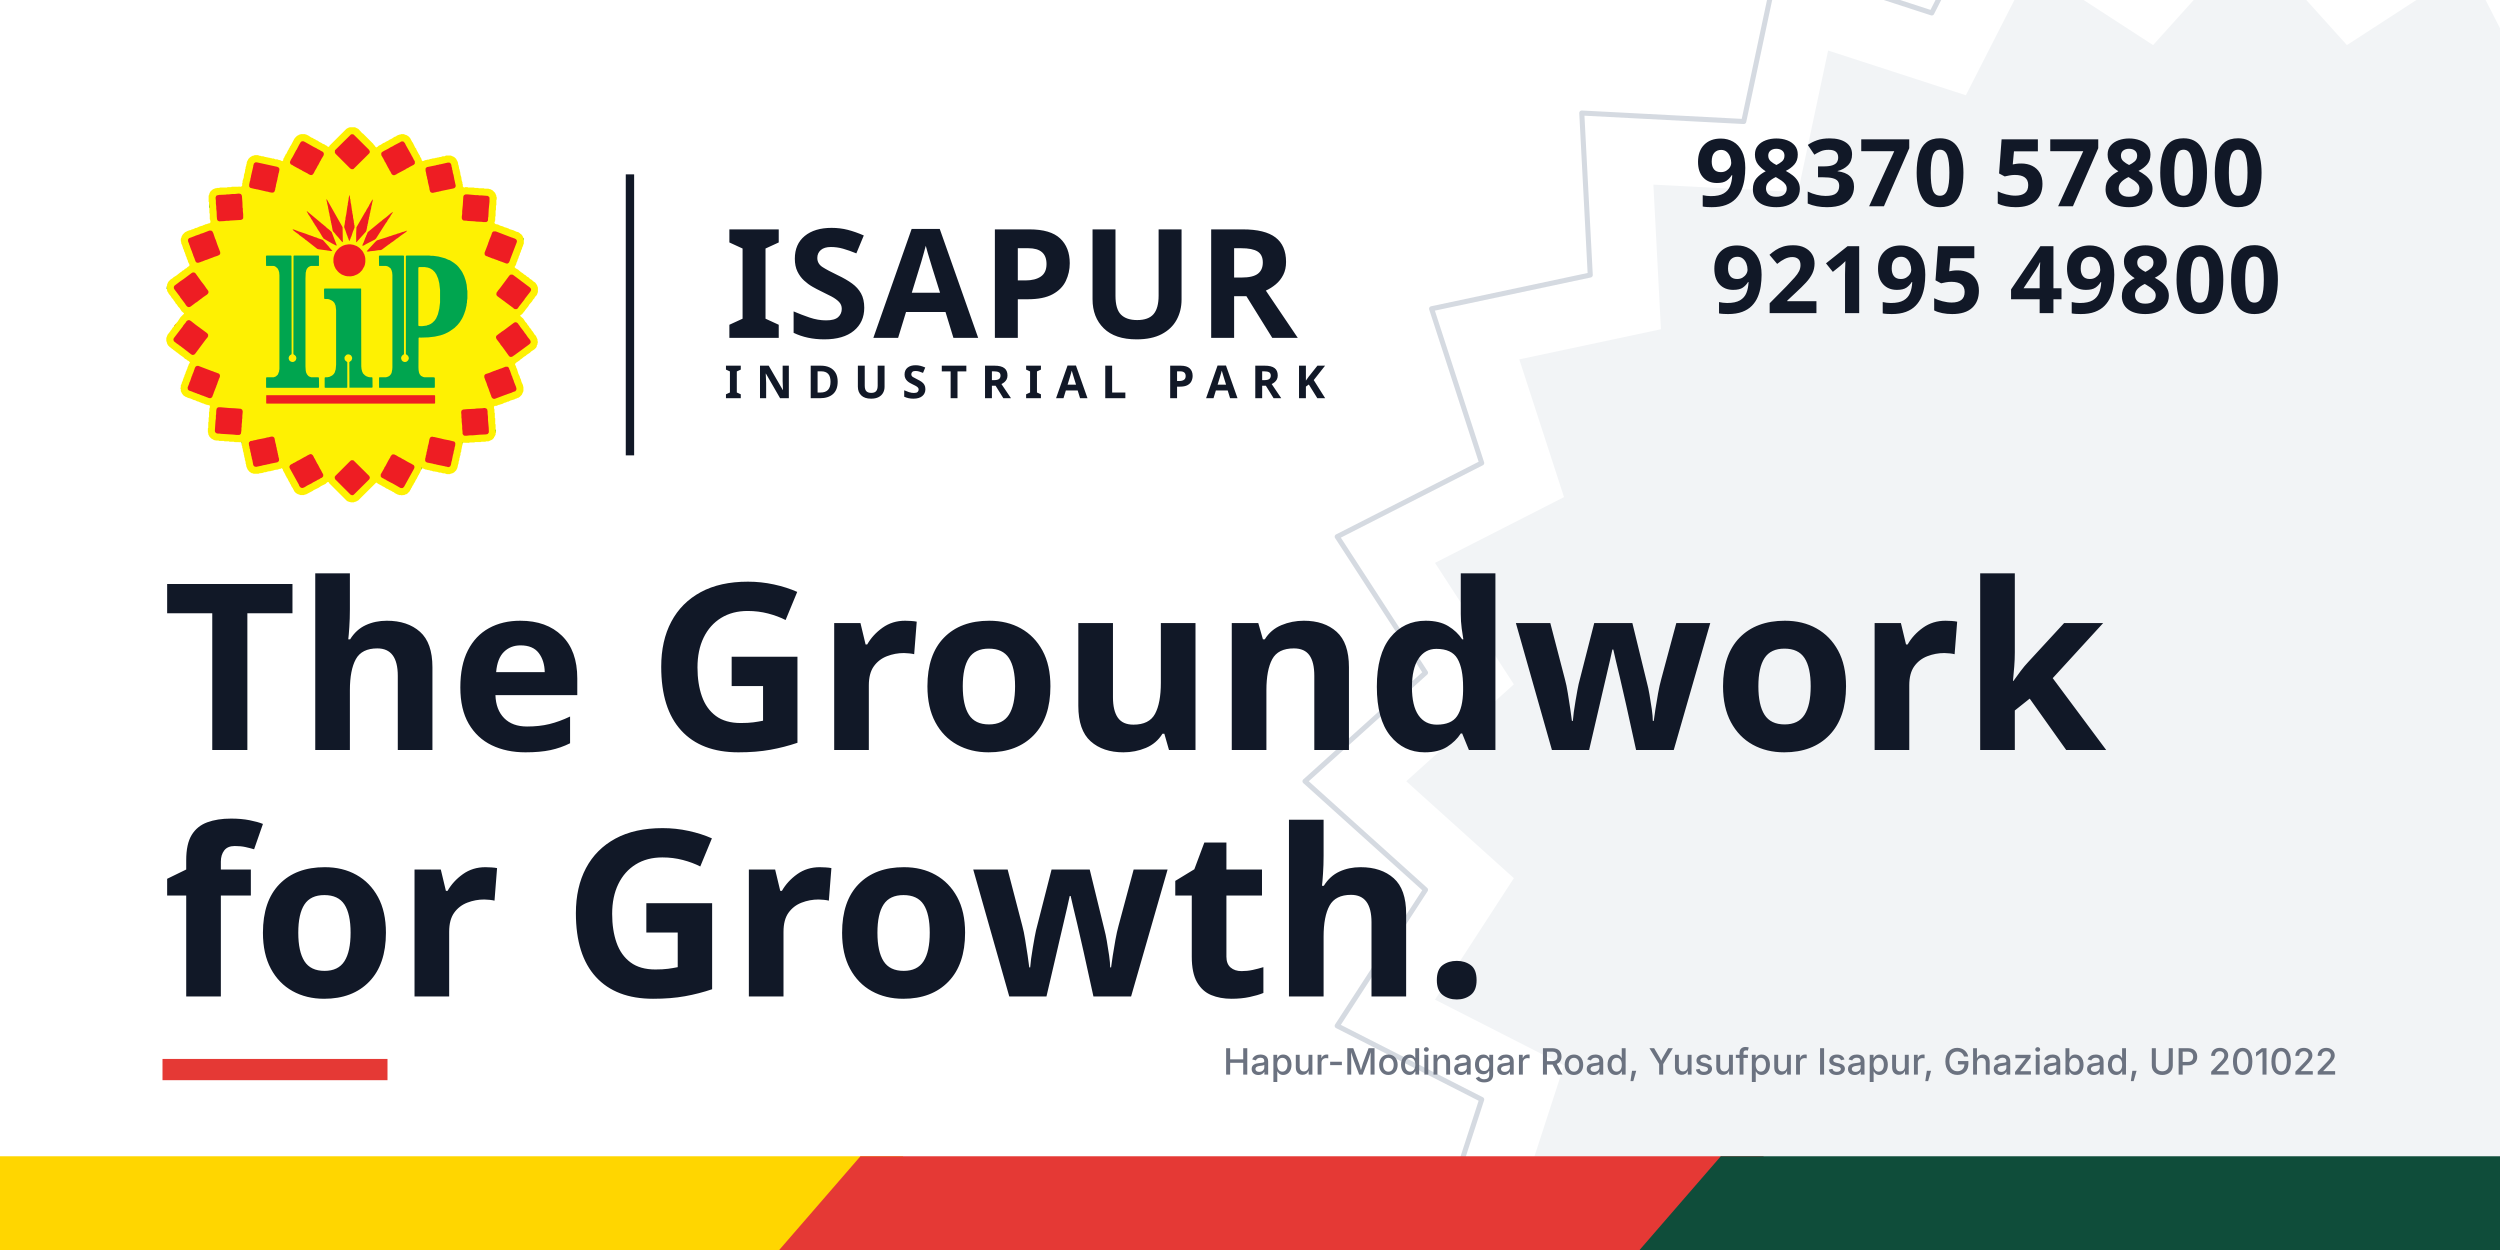
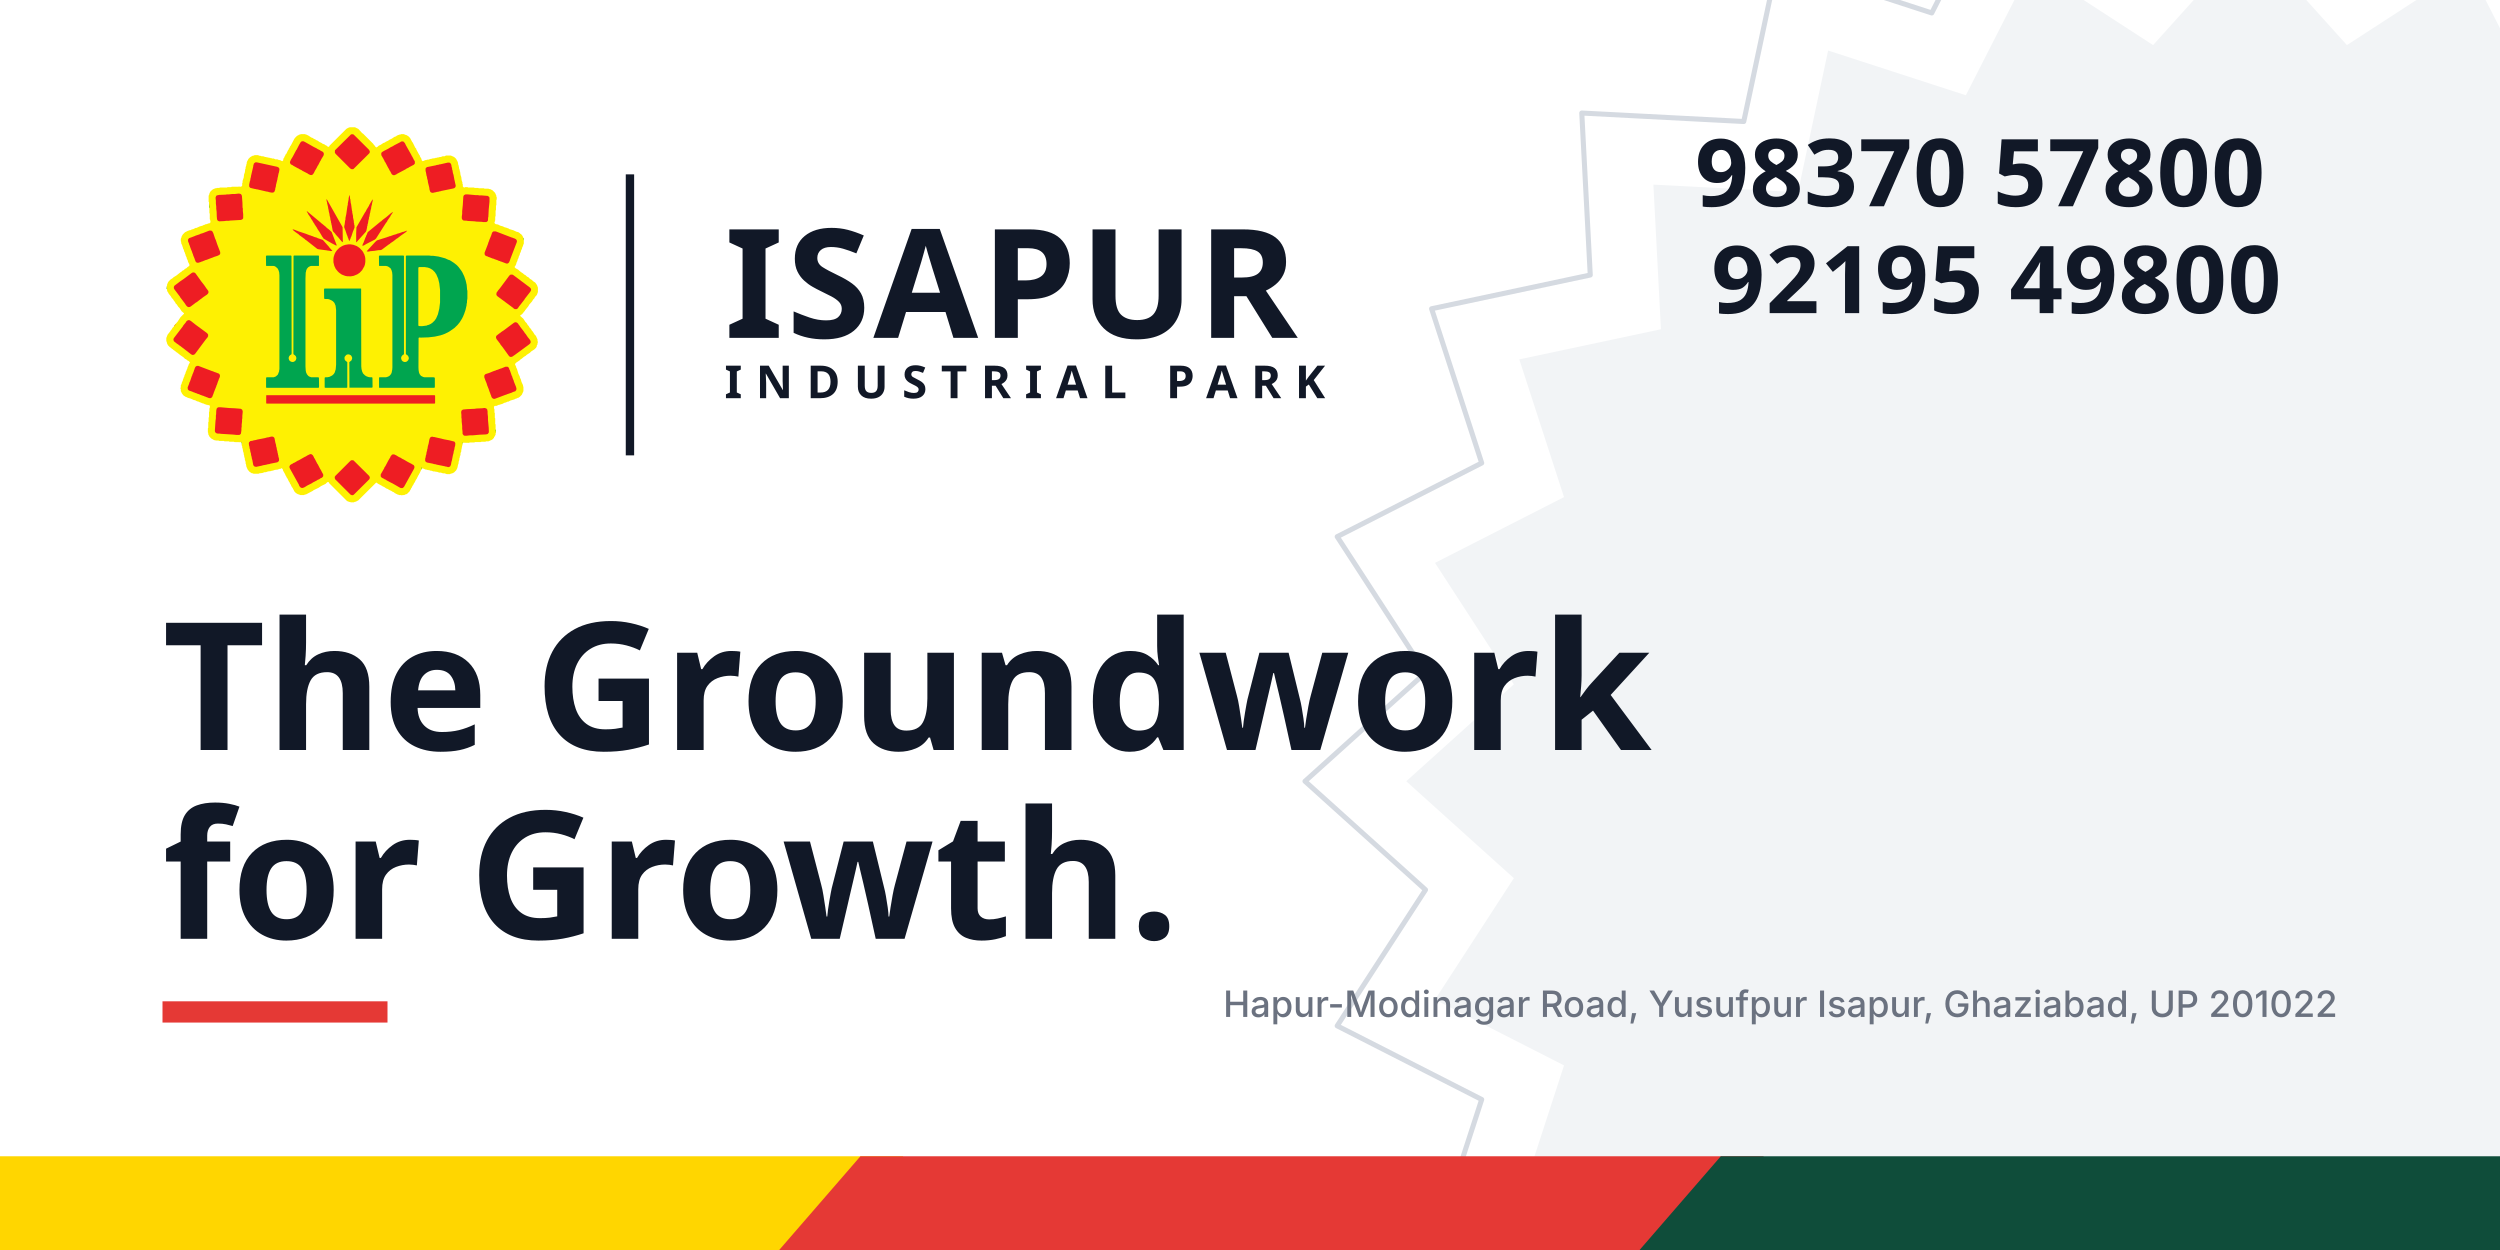
<svg xmlns="http://www.w3.org/2000/svg" xmlns:xlink="http://www.w3.org/1999/xlink" viewBox="0 0 4000 2000" width="40ft" height="20ft">
  <defs>
    <path id="iip-b-base" d="M1472 18 L1467 21 L1463 21 L1446 31 L1315 162 L1313 167 L1308 172 L1299 170 L1292 163 L1281 158 L1277 154 L1257 146 L1253 142 L1236 134 L1217 121 L1209 119 L1205 115 L1188 107 L1184 103 L1170 98 L1151 85 L1131 75 L1127 75 L1122 72 L1088 72 L1083 75 L1074 76 L1070 80 L1059 85 L1042 102 L1036 111 L1010 161 L1006 165 L998 182 L994 186 L993 192 L988 198 L974 227 L967 234 L966 240 L961 246 L960 252 L951 266 L950 278 L942 285 L924 276 L917 276 L903 270 L887 270 L876 264 L863 264 L858 261 L851 261 L846 258 L836 258 L831 255 L821 255 L816 252 L809 252 L792 246 L779 246 L774 243 L767 243 L750 237 L725 237 L720 240 L707 243 L690 253 L676 267 L671 278 L666 284 L666 288 L663 293 L663 303 L660 308 L660 315 L654 332 L654 342 L651 347 L648 372 L642 389 L639 414 L630 440 L630 453 L627 458 L627 477 L620 485 L608 486 L605 484 L600 484 L597 486 L545 486 L540 489 L512 489 L507 492 L452 492 L447 495 L428 495 L423 498 L416 498 L399 505 L390 511 L376 525 L369 539 L369 543 L363 557 L363 603 L366 608 L366 651 L369 656 L369 693 L372 698 L372 741 L375 746 L378 765 L369 774 L362 774 L348 780 L341 780 L330 786 L326 786 L315 792 L293 798 L267 810 L260 810 L243 819 L230 822 L219 828 L212 828 L207 831 L203 831 L177 844 L160 861 L150 878 L150 882 L144 896 L144 915 L147 920 L147 930 L156 950 L156 954 L159 959 L162 972 L168 983 L171 996 L177 1007 L177 1011 L180 1016 L183 1029 L189 1040 L192 1053 L198 1064 L201 1077 L210 1094 L213 1104 L203 1115 L198 1117 L188 1127 L177 1132 L167 1142 L156 1147 L146 1157 L141 1159 L110 1184 L87 1198 L80 1205 L63 1216 L49 1230 L43 1239 L36 1256 L36 1263 L33 1268 L33 1290 L36 1295 L36 1302 L40 1313 L44 1317 L49 1328 L65 1347 L73 1361 L83 1371 L91 1385 L98 1392 L103 1403 L113 1413 L124 1430 L134 1440 L151 1466 L169 1481 L169 1485 L142 1512 L119 1547 L97 1572 L89 1586 L79 1596 L71 1610 L64 1617 L62 1622 L40 1650 L30 1676 L30 1701 L33 1706 L36 1719 L43 1733 L60 1750 L65 1752 L75 1762 L80 1764 L87 1771 L92 1773 L99 1780 L104 1782 L111 1789 L116 1791 L123 1798 L128 1800 L135 1807 L164 1827 L177 1840 L188 1845 L195 1852 L206 1857 L216 1868 L204 1889 L204 1893 L198 1904 L195 1917 L189 1928 L189 1932 L183 1943 L180 1956 L174 1967 L171 1980 L165 1991 L165 1995 L162 2000 L159 2013 L153 2024 L150 2037 L144 2048 L144 2064 L141 2069 L141 2073 L144 2078 L144 2094 L154 2114 L165 2128 L185 2141 L189 2141 L200 2147 L222 2153 L248 2165 L255 2165 L272 2174 L285 2177 L296 2183 L300 2183 L311 2189 L324 2192 L335 2198 L339 2198 L344 2201 L351 2201 L356 2204 L366 2204 L373 2210 L372 2226 L369 2231 L369 2253 L366 2258 L366 2298 L363 2303 L363 2334 L360 2339 L360 2382 L357 2387 L357 2418 L360 2423 L360 2433 L370 2453 L384 2467 L407 2480 L414 2480 L419 2483 L441 2483 L446 2486 L483 2486 L488 2489 L522 2489 L527 2492 L561 2492 L566 2495 L617 2496 L624 2504 L624 2523 L627 2528 L627 2538 L630 2543 L630 2550 L633 2555 L633 2565 L639 2582 L639 2592 L642 2597 L642 2607 L645 2612 L645 2619 L648 2624 L648 2634 L654 2651 L654 2664 L657 2669 L660 2688 L670 2711 L684 2728 L702 2740 L711 2741 L716 2744 L756 2744 L761 2741 L786 2738 L803 2732 L813 2732 L830 2726 L855 2723 L860 2720 L867 2720 L884 2714 L909 2711 L914 2708 L918 2708 L923 2705 L930 2705 L935 2701 L939 2701 L944 2706 L948 2714 L948 2718 L966 2750 L967 2756 L971 2760 L979 2777 L983 2781 L994 2804 L1002 2816 L1003 2822 L1007 2826 L1018 2849 L1022 2853 L1039 2885 L1050 2896 L1067 2906 L1071 2906 L1085 2912 L1113 2912 L1118 2909 L1131 2906 L1184 2878 L1188 2874 L1229 2854 L1248 2841 L1283 2824 L1296 2811 L1305 2809 L1310 2814 L1312 2819 L1449 2956 L1460 2963 L1464 2963 L1469 2966 L1476 2966 L1481 2969 L1506 2969 L1511 2966 L1524 2963 L1532 2957 L1538 2956 L1682 2813 L1698 2824 L1730 2841 L1734 2845 L1742 2847 L1761 2860 L1775 2865 L1779 2869 L1802 2880 L1814 2888 L1820 2889 L1827 2896 L1853 2909 L1857 2909 L1862 2912 L1878 2912 L1881 2914 L1886 2914 L1889 2912 L1902 2912 L1913 2906 L1917 2906 L1925 2902 L1945 2882 L1950 2871 L1955 2865 L1956 2859 L1960 2855 L1968 2838 L1972 2834 L1980 2817 L1984 2813 L1995 2790 L1999 2786 L2013 2757 L2017 2753 L2018 2747 L2023 2741 L2037 2709 L2045 2702 L2049 2702 L2069 2711 L2076 2711 L2081 2714 L2091 2714 L2096 2717 L2103 2717 L2108 2720 L2115 2720 L2132 2726 L2145 2726 L2150 2729 L2160 2729 L2177 2735 L2190 2735 L2207 2741 L2220 2741 L2237 2747 L2262 2747 L2267 2744 L2280 2741 L2294 2734 L2311 2717 L2321 2697 L2321 2690 L2324 2685 L2324 2678 L2330 2661 L2330 2651 L2336 2634 L2336 2624 L2339 2619 L2339 2612 L2345 2595 L2345 2582 L2351 2568 L2351 2555 L2354 2550 L2354 2540 L2357 2535 L2357 2525 L2360 2520 L2360 2507 L2366 2500 L2412 2501 L2417 2498 L2454 2498 L2459 2495 L2505 2495 L2510 2492 L2541 2492 L2546 2489 L2565 2489 L2594 2476 L2608 2462 L2609 2456 L2614 2450 L2621 2436 L2621 2426 L2624 2421 L2624 2399 L2621 2394 L2621 2357 L2618 2352 L2618 2309 L2615 2304 L2615 2267 L2612 2262 L2612 2237 L2609 2232 L2608 2216 L2615 2210 L2628 2210 L2648 2201 L2655 2201 L2660 2198 L2673 2195 L2690 2186 L2703 2183 L2714 2177 L2721 2177 L2738 2168 L2769 2159 L2780 2153 L2784 2153 L2795 2147 L2799 2147 L2810 2140 L2827 2123 L2840 2094 L2840 2060 L2837 2055 L2837 2048 L2825 2022 L2819 2000 L2813 1989 L2810 1976 L2801 1959 L2789 1919 L2783 1908 L2783 1904 L2774 1884 L2774 1880 L2784 1869 L2810 1852 L2820 1842 L2825 1840 L2844 1824 L2858 1816 L2865 1809 L2891 1792 L2901 1782 L2927 1765 L2938 1754 L2944 1745 L2945 1736 L2951 1725 L2951 1715 L2954 1710 L2954 1706 L2951 1701 L2951 1688 L2938 1659 L2928 1649 L2914 1626 L2907 1619 L2899 1605 L2889 1595 L2881 1581 L2874 1574 L2866 1560 L2856 1550 L2839 1524 L2815 1503 L2815 1499 L2820 1494 L2825 1492 L2839 1478 L2841 1473 L2851 1463 L2853 1458 L2878 1427 L2886 1413 L2908 1388 L2916 1374 L2926 1364 L2931 1353 L2941 1343 L2947 1334 L2954 1314 L2954 1280 L2947 1260 L2933 1240 L2916 1229 L2906 1219 L2892 1211 L2879 1198 L2868 1193 L2858 1183 L2844 1175 L2837 1168 L2820 1157 L2798 1138 L2778 1127 L2771 1119 L2771 1115 L2776 1109 L2783 1095 L2786 1082 L2792 1071 L2795 1058 L2801 1047 L2804 1034 L2810 1023 L2813 1010 L2819 999 L2822 986 L2828 975 L2831 962 L2837 951 L2837 947 L2843 933 L2843 896 L2833 873 L2822 859 L2817 857 L2810 850 L2799 843 L2786 840 L2760 828 L2729 819 L2721 813 L2717 813 L2712 810 L2690 804 L2679 798 L2657 792 L2640 783 L2621 780 L2612 771 L2612 767 L2615 762 L2615 755 L2618 750 L2618 722 L2621 717 L2621 674 L2624 669 L2624 635 L2627 630 L2627 590 L2630 585 L2630 569 L2627 564 L2627 557 L2617 534 L2597 514 L2577 504 L2570 504 L2565 501 L2534 501 L2529 498 L2489 498 L2484 495 L2456 495 L2451 492 L2405 492 L2400 489 L2381 489 L2376 492 L2370 491 L2363 483 L2363 467 L2360 462 L2360 452 L2354 435 L2351 410 L2345 393 L2342 368 L2339 363 L2339 356 L2333 339 L2333 329 L2330 324 L2330 317 L2327 312 L2324 293 L2321 288 L2321 284 L2316 278 L2311 267 L2300 256 L2291 250 L2268 240 L2231 240 L2220 246 L2204 246 L2190 252 L2180 252 L2175 255 L2165 255 L2160 258 L2150 258 L2145 261 L2120 264 L2115 267 L2108 267 L2091 273 L2081 273 L2076 276 L2069 276 L2048 285 L2040 278 L2036 263 L2028 251 L2023 237 L2019 233 L1997 192 L1996 186 L1989 179 L1969 138 L1965 134 L1948 102 L1934 88 L1917 78 L1913 78 L1899 72 L1877 72 L1872 75 L1865 75 L1860 78 L1856 78 L1842 85 L1838 89 L1824 94 L1805 107 L1782 118 L1778 122 L1755 133 L1751 137 L1737 142 L1718 155 L1701 163 L1694 170 L1682 177 L1674 170 L1672 165 L1662 155 L1660 150 L1577 67 L1572 65 L1541 31 L1515 18Z" />
    <path id="iip-b-red" d="M1489 2637 L1479 2642 L1361 2760 L1356 2767 L1355 2776 L1358 2787 L1479 2908 L1490 2913 L1496 2913 L1504 2910 L1626 2789 L1631 2779 L1631 2771 L1626 2761 L1503 2639Z M1811 2592 L1805 2595 L1795 2607 L1792 2615 L1777 2640 L1754 2684 L1746 2695 L1745 2700 L1717 2749 L1717 2765 L1722 2772 L1729 2777 L1745 2785 L1748 2788 L1755 2790 L1765 2797 L1822 2827 L1867 2853 L1876 2857 L1889 2857 L1900 2848 L1978 2707 L1982 2698 L1982 2685 L1977 2677 L1970 2672 L1964 2670 L1961 2667 L1930 2651 L1896 2631 L1892 2630 L1871 2617 L1861 2613 L1840 2600 L1823 2592Z M1169 2590 L1161 2590 L1140 2600 L1126 2609 L1122 2610 L1071 2639 L1065 2641 L1040 2656 L1028 2661 L1024 2665 L1018 2667 L1004 2676 L999 2686 L999 2694 L1003 2704 L1073 2830 L1075 2837 L1082 2848 L1091 2855 L1104 2856 L1120 2849 L1137 2838 L1178 2817 L1183 2813 L1216 2796 L1219 2793 L1232 2788 L1243 2780 L1253 2776 L1261 2769 L1265 2762 L1264 2747 L1259 2740 L1245 2712 L1242 2709 L1222 2670 L1218 2665 L1197 2624 L1193 2620 L1192 2615 L1183 2599 L1175 2592Z M2112 2455 L2105 2461 L2100 2474 L2094 2507 L2088 2528 L2085 2548 L2083 2551 L2082 2562 L2078 2574 L2075 2595 L2073 2598 L2069 2621 L2067 2624 L2067 2644 L2074 2652 L2082 2656 L2128 2665 L2136 2668 L2151 2670 L2155 2672 L2224 2686 L2228 2688 L2234 2688 L2247 2692 L2255 2691 L2262 2687 L2265 2684 L2270 2672 L2274 2648 L2276 2645 L2285 2599 L2290 2581 L2291 2571 L2297 2550 L2298 2539 L2301 2531 L2301 2526 L2303 2523 L2304 2503 L2301 2497 L2296 2491 L2257 2481 L2219 2474 L2138 2455 L2131 2455 L2128 2453 L2118 2453Z M874 2455 L867 2452 L855 2452 L831 2458 L825 2458 L808 2463 L742 2476 L735 2479 L728 2479 L719 2482 L714 2482 L711 2484 L691 2487 L682 2496 L679 2502 L681 2523 L683 2526 L686 2546 L689 2553 L691 2569 L696 2586 L697 2597 L702 2614 L702 2620 L707 2637 L714 2675 L719 2683 L724 2687 L736 2690 L784 2680 L788 2678 L817 2673 L825 2670 L832 2670 L835 2668 L841 2668 L849 2665 L904 2654 L915 2645 L917 2639 L917 2627 L911 2605 L911 2598 L909 2596 L908 2585 L906 2582 L904 2567 L900 2554 L898 2539 L895 2531 L893 2516 L888 2499 L881 2463Z M2550 2232 L2538 2227 L2529 2227 L2514 2229 L2468 2231 L2458 2233 L2395 2236 L2364 2239 L2354 2246 L2351 2253 L2350 2262 L2352 2281 L2352 2303 L2354 2313 L2354 2332 L2358 2368 L2358 2389 L2361 2415 L2361 2429 L2364 2435 L2371 2443 L2378 2445 L2393 2445 L2419 2442 L2440 2442 L2495 2437 L2541 2435 L2554 2433 L2559 2431 L2567 2421 L2568 2415 L2567 2383 L2561 2319 L2561 2297 L2558 2270 L2558 2254 L2555 2238Z M433 2224 L426 2232 L423 2248 L422 2276 L420 2287 L420 2308 L417 2329 L412 2405 L413 2413 L416 2419 L425 2426 L434 2428 L448 2428 L460 2430 L557 2436 L584 2439 L603 2439 L610 2436 L617 2429 L621 2402 L621 2384 L623 2375 L623 2357 L626 2333 L626 2317 L628 2307 L628 2289 L631 2260 L631 2251 L626 2239 L616 2233 L569 2229 L525 2227 L458 2221 L441 2221Z M816 2128 L816 2189 L819 2192 L2141 2192 L2144 2190 L2145 2187 L2145 2131 L2142 2126 L818 2126Z M2715 1902 L2699 1902 L2664 1916 L2658 1917 L2656 1919 L2650 1920 L2640 1925 L2628 1928 L2618 1933 L2612 1934 L2567 1952 L2545 1959 L2539 1962 L2534 1968 L2532 1973 L2532 1986 L2535 1992 L2535 1996 L2538 1999 L2538 2003 L2550 2032 L2556 2052 L2562 2065 L2562 2069 L2565 2073 L2575 2103 L2578 2108 L2580 2117 L2585 2127 L2586 2133 L2592 2146 L2602 2154 L2614 2155 L2699 2123 L2705 2122 L2707 2120 L2751 2105 L2755 2102 L2776 2095 L2784 2085 L2785 2071 L2783 2068 L2783 2064 L2765 2019 L2764 2013 L2754 1989 L2752 1980 L2748 1973 L2733 1929 L2730 1925 L2726 1912 L2720 1905Z M269 1896 L259 1903 L252 1919 L251 1925 L249 1927 L245 1941 L234 1967 L234 1971 L231 1975 L216 2019 L213 2023 L209 2037 L198 2064 L199 2079 L205 2087 L212 2091 L231 2097 L249 2105 L255 2106 L259 2109 L265 2110 L278 2116 L287 2118 L297 2123 L305 2125 L307 2127 L327 2133 L331 2136 L337 2137 L344 2141 L351 2142 L355 2145 L367 2149 L379 2149 L385 2146 L391 2140 L399 2119 L401 2117 L402 2110 L425 2052 L425 2048 L428 2044 L438 2014 L441 2009 L443 2000 L449 1988 L452 1978 L452 1970 L448 1960 L443 1956 L402 1941 L400 1939 L389 1936 L281 1895Z M103 1568 L91 1582 L92 1584 L104 1570Z M2782 1552 L2774 1552 L2764 1557 L2689 1613 L2664 1630 L2655 1638 L2653 1638 L2629 1657 L2625 1663 L2624 1673 L2628 1684 L2657 1722 L2659 1727 L2676 1748 L2725 1816 L2732 1823 L2739 1825 L2750 1824 L2771 1810 L2883 1728 L2893 1719 L2897 1711 L2896 1699 L2888 1686 L2874 1669 L2858 1645 L2849 1635 L2847 1630 L2814 1587 L2811 1581 L2801 1569 L2801 1567 L2792 1557Z M206 1535 L195 1539 L187 1546 L185 1551 L163 1578 L161 1583 L90 1676 L87 1682 L86 1691 L90 1702 L114 1721 L124 1727 L130 1733 L136 1736 L226 1805 L235 1809 L242 1809 L252 1805 L257 1800 L341 1687 L353 1673 L359 1662 L359 1649 L351 1638 L260 1571 L226 1544 L215 1537Z M2740 1177 L2733 1181 L2726 1189 L2654 1286 L2639 1304 L2639 1306 L2634 1311 L2628 1321 L2627 1335 L2631 1343 L2636 1348 L2759 1439 L2765 1445 L2773 1449 L2786 1449 L2793 1445 L2800 1437 L2801 1434 L2849 1372 L2849 1370 L2894 1312 L2900 1300 L2900 1294 L2897 1285 L2890 1278 L2762 1182 L2753 1177Z M246 1160 L236 1161 L229 1165 L166 1212 L138 1231 L97 1262 L92 1267 L89 1276 L90 1287 L95 1295 L138 1352 L138 1354 L173 1400 L187 1421 L195 1429 L204 1433 L215 1432 L225 1426 L260 1399 L266 1396 L323 1353 L351 1334 L359 1325 L362 1317 L362 1312 L359 1303 L354 1298 L352 1293 L347 1288 L328 1260 L306 1232 L261 1169 L255 1163Z M1463 939 L1439 943 L1426 947 L1411 954 L1392 966 L1373 985 L1362 1000 L1354 1016 L1347 1038 L1345 1051 L1345 1080 L1352 1109 L1363 1132 L1381 1154 L1392 1164 L1411 1177 L1437 1187 L1452 1190 L1481 1191 L1504 1187 L1533 1175 L1552 1162 L1571 1142 L1588 1112 L1593 1097 L1596 1077 L1596 1053 L1594 1038 L1587 1015 L1584 1012 L1580 1002 L1572 990 L1550 967 L1529 953 L1503 943 L1479 939Z M2604 837 L2594 846 L2586 870 L2571 906 L2569 915 L2566 919 L2561 936 L2534 1006 L2535 1019 L2540 1027 L2549 1032 L2560 1035 L2562 1037 L2599 1051 L2608 1053 L2612 1056 L2618 1057 L2623 1060 L2632 1062 L2647 1069 L2656 1071 L2660 1074 L2666 1075 L2705 1090 L2715 1090 L2721 1087 L2729 1078 L2729 1075 L2733 1068 L2734 1062 L2736 1060 L2736 1057 L2787 924 L2789 916 L2788 909 L2782 899 L2766 891 L2757 889 L2753 886 L2747 885 L2622 837Z M1925 833 L1921 832 L1895 841 L1891 841 L1864 851 L1845 856 L1840 859 L1818 865 L1791 875 L1787 875 L1775 880 L1771 880 L1769 882 L1687 908 L1673 921 L1608 992 L1608 995 L1623 996 L1635 993 L1668 990 L1699 985 L1719 984 L1727 980 L1779 941 L1789 935 L1795 929 L1815 916 L1843 894 L1849 891 L1876 870 L1912 845Z M384 831 L368 831 L317 851 L300 856 L290 861 L259 871 L255 874 L249 875 L239 880 L235 880 L233 882 L210 890 L204 896 L201 902 L201 915 L210 937 L210 941 L215 951 L218 963 L221 967 L222 973 L233 999 L235 1008 L239 1015 L241 1024 L254 1056 L254 1059 L257 1063 L258 1070 L265 1080 L273 1084 L282 1084 L304 1077 L306 1075 L312 1074 L341 1062 L347 1061 L406 1038 L431 1030 L448 1022 L454 1013 L454 1000 L431 940 L419 904 L414 894 L401 855 L394 839Z M1023 822 L1028 828 L1044 841 L1072 861 L1075 865 L1120 898 L1123 902 L1130 906 L1218 975 L1229 978 L1296 987 L1302 989 L1310 989 L1322 992 L1336 991 L1336 989 L1313 964 L1312 961 L1265 908 L1259 903 L1220 890 L1216 887 L1195 881 L1176 873 L1170 872 L1168 870 L1159 868 L1128 856 L1068 836 L1057 831 L1051 830 L1046 827 L1031 822Z M1811 685 L1809 685 L1799 694 L1796 695 L1761 725 L1734 745 L1720 758 L1717 759 L1615 843 L1605 868 L1602 871 L1601 878 L1597 885 L1581 928 L1578 932 L1573 946 L1574 951 L1586 947 L1602 937 L1672 901 L1681 892 L1756 774 L1768 758 L1770 752 L1793 719 L1794 715 L1811 690Z M1136 679 L1135 681 L1145 697 L1146 701 L1164 727 L1171 741 L1175 745 L1190 771 L1194 775 L1195 779 L1217 812 L1218 816 L1235 841 L1258 880 L1265 889 L1266 893 L1332 931 L1369 950 L1370 944 L1331 842 L1312 824 L1291 808 L1287 803 L1252 774 L1249 773 L1246 769 L1138 679Z M1654 585 L1645 598 L1626 631 L1625 635 L1604 669 L1601 677 L1592 690 L1526 805 L1524 852 L1524 921 L1526 923 L1600 840 L1604 832 L1610 805 L1610 799 L1613 791 L1614 780 L1617 773 L1620 751 L1624 739 L1625 727 L1628 720 L1632 696 L1635 687 L1635 681 L1637 677 L1637 671 L1641 659 L1643 643 L1649 621 L1649 614 L1652 606 L1655 588Z M1291 584 L1290 589 L1293 604 L1295 607 L1295 614 L1302 643 L1305 663 L1307 667 L1308 678 L1314 702 L1314 709 L1317 718 L1317 723 L1319 726 L1322 748 L1325 756 L1326 767 L1329 776 L1329 782 L1331 786 L1339 831 L1342 837 L1361 858 L1362 861 L1384 885 L1405 911 L1409 914 L1410 917 L1417 922 L1419 920 L1417 804 L1293 585Z M1471 550 L1465 574 L1464 588 L1458 618 L1458 628 L1455 638 L1446 702 L1440 730 L1439 748 L1437 751 L1433 783 L1430 795 L1430 807 L1433 812 L1434 819 L1437 823 L1452 868 L1454 870 L1459 887 L1464 897 L1465 903 L1470 912 L1473 910 L1478 895 L1480 893 L1482 884 L1486 877 L1498 840 L1511 808 L1511 792 L1508 782 L1508 774 L1506 771 L1505 754 L1499 726 L1499 716 L1493 688 L1493 679 L1491 675 L1484 623 L1481 613 L1478 584 L1476 581 L1474 561Z M2372 552 L2367 563 L2363 629 L2358 678 L2358 699 L2355 720 L2355 735 L2361 747 L2370 752 L2392 753 L2402 755 L2457 758 L2468 760 L2513 762 L2524 764 L2547 764 L2553 761 L2559 755 L2561 750 L2562 729 L2564 723 L2567 663 L2573 604 L2573 572 L2570 566 L2560 558 L2512 554 L2492 554 L2483 552 L2467 552 L2402 546 L2384 546Z M616 543 L605 540 L595 540 L569 543 L548 543 L522 546 L507 546 L496 548 L447 550 L427 554 L422 559 L418 569 L418 580 L420 595 L420 617 L423 644 L423 659 L426 683 L427 718 L429 741 L432 749 L437 754 L446 758 L488 756 L500 754 L520 754 L532 752 L618 747 L630 741 L635 733 L635 702 L632 676 L632 656 L630 650 L629 611 L625 559 L622 550Z M2262 298 L2257 296 L2244 296 L2188 309 L2178 310 L2175 312 L2156 315 L2152 317 L2082 331 L2077 334 L2070 342 L2070 364 L2072 367 L2078 401 L2081 408 L2082 419 L2088 440 L2088 448 L2099 492 L2101 508 L2106 524 L2113 531 L2124 534 L2138 532 L2142 530 L2152 529 L2156 527 L2176 524 L2179 522 L2189 521 L2193 519 L2286 500 L2296 497 L2303 491 L2307 482 L2307 476 L2300 445 L2300 439 L2298 437 L2290 393 L2285 377 L2282 357 L2279 350 L2279 342 L2277 339 L2277 334 L2274 326 L2273 315 L2269 305Z M721 301 L718 306 L716 316 L714 319 L714 326 L696 403 L696 410 L693 416 L690 437 L688 440 L682 469 L682 483 L686 490 L692 495 L729 504 L735 504 L738 506 L743 506 L820 524 L830 525 L837 528 L858 532 L869 532 L874 530 L881 524 L887 507 L887 501 L892 483 L893 472 L905 424 L905 416 L907 413 L913 382 L916 374 L920 352 L919 342 L914 335 L903 329 L743 294 L731 294Z M1891 129 L1878 130 L1871 135 L1819 162 L1816 165 L1795 175 L1774 188 L1746 202 L1729 212 L1723 218 L1721 224 L1722 238 L1741 271 L1742 275 L1745 278 L1747 285 L1754 295 L1778 341 L1781 344 L1786 356 L1793 366 L1803 386 L1810 392 L1817 395 L1825 395 L1841 388 L1844 385 L1912 349 L1922 342 L1936 336 L1939 333 L1977 313 L1985 305 L1986 289 L1983 281 L1979 276 L1965 248 L1961 244 L1960 239 L1915 159 L1908 144 L1898 132Z M1099 128 L1093 130 L1086 137 L1075 156 L1055 195 L1052 198 L1025 249 L1011 272 L1003 290 L1003 297 L1007 306 L1012 311 L1025 317 L1028 320 L1066 341 L1072 343 L1075 346 L1097 357 L1100 360 L1143 382 L1146 385 L1162 393 L1173 394 L1183 389 L1192 376 L1199 361 L1215 334 L1218 326 L1221 323 L1222 319 L1225 316 L1242 283 L1247 276 L1249 270 L1265 244 L1269 235 L1269 222 L1263 212 L1242 201 L1239 198 L1218 188 L1215 185 L1189 172 L1120 133 L1109 128Z M1491 72 L1482 75 L1357 199 L1356 217 L1362 227 L1476 341 L1485 347 L1497 348 L1503 346 L1625 225 L1629 220 L1631 214 L1631 206 L1624 194 L1504 75Z" />
    <path id="iip-b-green" d="M2039 2694 L2037 2695 L2035 2702 L2035 2712 L2037 2710 L2037 2702 L2040 2697Z M2359 2496 L2359 2520 L2361 2499Z M625 2490 L623 2500 L625 2523Z M2622 2397 L2621 2399 L2623 2421 L2624 2399Z M1274 1287 L1271 1294 L1272 1366 L1278 1369 L1298 1369 L1310 1371 L1330 1380 L1341 1387 L1353 1400 L1362 1422 L1366 1456 L1366 1886 L1363 1922 L1355 1948 L1347 1960 L1335 1971 L1313 1982 L1296 1985 L1283 1985 L1279 1986 L1276 1989 L1276 2065 L1278 2067 L1286 2068 L1446 2068 L1452 2067 L1454 2065 L1454 1866 L1437 1852 L1433 1844 L1432 1831 L1434 1823 L1446 1809 L1457 1805 L1468 1805 L1482 1812 L1487 1818 L1492 1830 L1492 1839 L1487 1852 L1470 1866 L1471 2067 L1650 2067 L1653 2061 L1652 1988 L1647 1985 L1632 1985 L1620 1983 L1604 1977 L1593 1970 L1578 1955 L1571 1940 L1566 1920 L1564 1899 L1563 1289 L1560 1287Z M34 1268 L33 1289 L35 1291 L36 1289Z M1707 1027 L1703 1033 L1704 1107 L1706 1109 L1757 1109 L1768 1111 L1777 1115 L1794 1127 L1802 1142 L1807 1160 L1809 1181 L1809 1906 L1808 1923 L1803 1949 L1798 1960 L1787 1973 L1775 1980 L1759 1985 L1708 1985 L1704 1988 L1704 2066 L1707 2068 L2139 2068 L2142 2065 L2143 2061 L2143 1993 L2141 1987 L2132 1985 L2062 1985 L2052 1983 L2034 1974 L2023 1960 L2018 1946 L2015 1928 L2014 1905 L2015 1676 L2018 1673 L2022 1672 L2032 1673 L2092 1671 L2143 1665 L2188 1655 L2222 1643 L2254 1627 L2296 1598 L2321 1574 L2339 1552 L2357 1523 L2368 1501 L2369 1495 L2372 1491 L2384 1456 L2393 1417 L2393 1409 L2396 1397 L2396 1385 L2399 1365 L2399 1304 L2397 1298 L2393 1254 L2391 1251 L2391 1246 L2385 1222 L2374 1190 L2359 1159 L2351 1146 L2330 1118 L2317 1104 L2296 1087 L2272 1071 L2256 1062 L2250 1061 L2224 1049 L2171 1035 L2128 1029 L2112 1029 L2097 1027 L1920 1027 L1915 1031 L1915 1800 L1916 1804 L1925 1810 L1933 1818 L1938 1831 L1938 1839 L1933 1851 L1924 1860 L1916 1864 L1905 1865 L1892 1861 L1883 1852 L1878 1840 L1878 1829 L1882 1819 L1890 1810 L1900 1804 L1900 1031 L1896 1027Z M2018 1118 L2063 1118 L2088 1122 L2105 1128 L2126 1141 L2144 1159 L2149 1168 L2153 1172 L2169 1209 L2178 1246 L2184 1298 L2184 1396 L2178 1445 L2167 1490 L2153 1522 L2142 1538 L2125 1555 L2111 1565 L2096 1572 L2082 1576 L2080 1578 L2042 1583 L2017 1582 L2013 1577 L2013 1123Z M819 1027 L815 1030 L814 1035 L815 1107 L817 1109 L873 1109 L880 1110 L890 1115 L905 1128 L913 1143 L918 1159 L920 1182 L920 1923 L918 1928 L918 1937 L909 1961 L905 1967 L891 1979 L875 1985 L823 1985 L818 1986 L815 1989 L815 2065 L819 2068 L1227 2068 L1231 2065 L1232 2055 L1231 1989 L1228 1986 L1221 1985 L1170 1985 L1154 1979 L1147 1974 L1137 1962 L1130 1947 L1127 1932 L1125 1899 L1125 1209 L1127 1160 L1129 1156 L1130 1147 L1136 1132 L1147 1119 L1161 1111 L1170 1109 L1229 1109 L1231 1107 L1231 1030 L1227 1027 L1035 1027 L1031 1030 L1030 1797 L1031 1804 L1041 1811 L1049 1819 L1053 1831 L1053 1838 L1049 1850 L1042 1858 L1031 1864 L1019 1865 L1005 1859 L997 1851 L993 1839 L993 1830 L997 1819 L1004 1811 L1015 1804 L1016 1794 L1015 1031 L1011 1027Z M2839 888 L2838 892 L2840 895 L2842 908 L2843 896Z M367 620 L366 645 L367 650 L369 651Z" />
  </defs>
  <defs>
    <clipPath id="cp">
      <rect x="0" y="0" width="4000" height="2000" />
    </clipPath>
  </defs>
  <g clip-path="url(#cp)">
    <rect x="0" y="0" width="4000" height="2000" fill="#FFFFFF" />
    <polygon points="3600.00,-100.00 3755.07,72.16 3949.41,-54.00 4054.63,152.43 4275.00,80.87 4323.21,307.50 4554.59,295.41 4542.50,526.79 4769.13,575.00 4697.57,795.37 4904.00,900.59 4777.84,1094.93 4950.00,1250.00 4777.84,1405.07 4904.00,1599.41 4697.57,1704.63 4769.13,1925.00 4542.50,1973.21 4554.59,2204.59 4323.21,2192.50 4275.00,2419.13 4054.63,2347.57 3949.41,2554.00 3755.07,2427.84 3600.00,2600.00 3444.93,2427.84 3250.59,2554.00 3145.37,2347.57 2925.00,2419.13 2876.79,2192.50 2645.41,2204.59 2657.50,1973.21 2430.87,1925.00 2502.43,1704.63 2296.00,1599.41 2422.16,1405.07 2250.00,1250.00 2422.16,1094.93 2296.00,900.59 2502.43,795.37 2430.87,575.00 2657.50,526.79 2645.41,295.41 2876.79,307.50 2925.00,80.87 3145.37,152.43 3250.59,-54.00 3444.93,72.16" fill="#F2F4F6" />
    <polygon points="3600.00,-262.00 3773.67,-69.18 3991.33,-210.48 4109.18,20.72 4356.00,-59.43 4409.99,194.40 4669.15,180.85 4655.60,440.01 4909.43,494.00 4829.28,740.82 5060.48,858.67 4919.18,1076.33 5112.00,1250.00 4919.18,1423.67 5060.48,1641.33 4829.28,1759.18 4909.43,2006.00 4655.60,2059.99 4669.15,2319.15 4409.99,2305.60 4356.00,2559.43 4109.18,2479.28 3991.33,2710.48 3773.67,2569.18 3600.00,2762.00 3426.33,2569.18 3208.67,2710.48 3090.82,2479.28 2844.00,2559.43 2790.01,2305.60 2530.85,2319.15 2544.40,2059.99 2290.57,2006.00 2370.72,1759.18 2139.52,1641.33 2280.82,1423.67 2088.00,1250.00 2280.82,1076.33 2139.52,858.67 2370.72,740.82 2290.57,494.00 2544.40,440.01 2530.85,180.85 2790.01,194.40 2844.00,-59.43 3090.82,20.72 3208.67,-210.48 3426.33,-69.18" fill="none" stroke="#D5DAE1" stroke-width="8.1" stroke-linejoin="round" />
    <g id="badge-hb" transform="translate(260.00 200.00) scale(0.20334)">
      <use href="#iip-b-base" xlink:href="#iip-b-base" fill="#FEF102" fill-rule="evenodd" />
      <use href="#iip-b-red" xlink:href="#iip-b-red" fill="#EE1D23" fill-rule="evenodd" />
      <use href="#iip-b-green" xlink:href="#iip-b-green" fill="#00A54F" fill-rule="evenodd" />
    </g>
    <rect x="1001.24" y="278.98" width="13.37" height="449.60" fill="#111827" />
    <text x="1159.21" y="540.54" font-family="Montserrat, sans-serif" font-weight="800" font-size="243.03" letter-spacing="4.86" fill="#111827">ISAPUR</text>
    <text x="1159.21" y="637.15" font-family="Montserrat, sans-serif" font-weight="600" font-size="72.91" letter-spacing="21.86" fill="#111827">INDUSTRIAL PARK</text>
    <text x="2712.05" y="330.00" font-family="Montserrat, sans-serif" font-weight="800" font-size="150.00" letter-spacing="1.50" fill="#111827">98370 57800</text>
    <text x="2738.15" y="501.00" font-family="Montserrat, sans-serif" font-weight="800" font-size="150.00" letter-spacing="1.50" fill="#111827">92195 49800</text>
-     <text x="260.00" y="1200.00" font-family="Montserrat, sans-serif" font-weight="800" font-size="372.00" fill="#111827">The Groundwork</text>
-     <text x="260.00" y="1594.32" font-family="Montserrat, sans-serif" font-weight="800" font-size="372.00" fill="#111827">for Growth.</text>
-     <rect x="260.0" y="1694.3" width="360.0" height="34.0" fill="#E53935" />
-     <text x="1957.12" y="1719.32" font-family="Inter, sans-serif" font-weight="500" font-size="58.00" fill="#6B7280">Hapur-Modinagar Road, Yusufpur Isapur, Ghaziabad, UP 201022</text>
+     <text x="260.00" y="1200.00" font-family="Montserrat, sans-serif" font-weight="600" font-size="285.00" fill="#111827">The Groundwork</text>
+     <text x="260.00" y="1502.10" font-family="Montserrat, sans-serif" font-weight="600" font-size="285.00" fill="#111827">for Growth.</text>
+     <rect x="260.0" y="1602.1" width="360.0" height="34.0" fill="#E53935" />
+     <text x="1957.12" y="1627.10" font-family="Inter, sans-serif" font-weight="500" font-size="58.00" fill="#6B7280">Hapur-Modinagar Road, Yusufpur Isapur, Ghaziabad, UP 201022</text>
    <polygon points="0.0,1850.0 1445.5,1850.0 1315.5,2000.0 -130.0,2000.0" fill="#FFD600" />
    <polygon points="1376.7,1850.0 2822.2,1850.0 2692.2,2000.0 1246.7,2000.0" fill="#E53935" />
    <polygon points="2753.3,1850.0 4198.8,1850.0 4068.8,2000.0 2623.3,2000.0" fill="#0F4D3A" />
  </g>
</svg>
